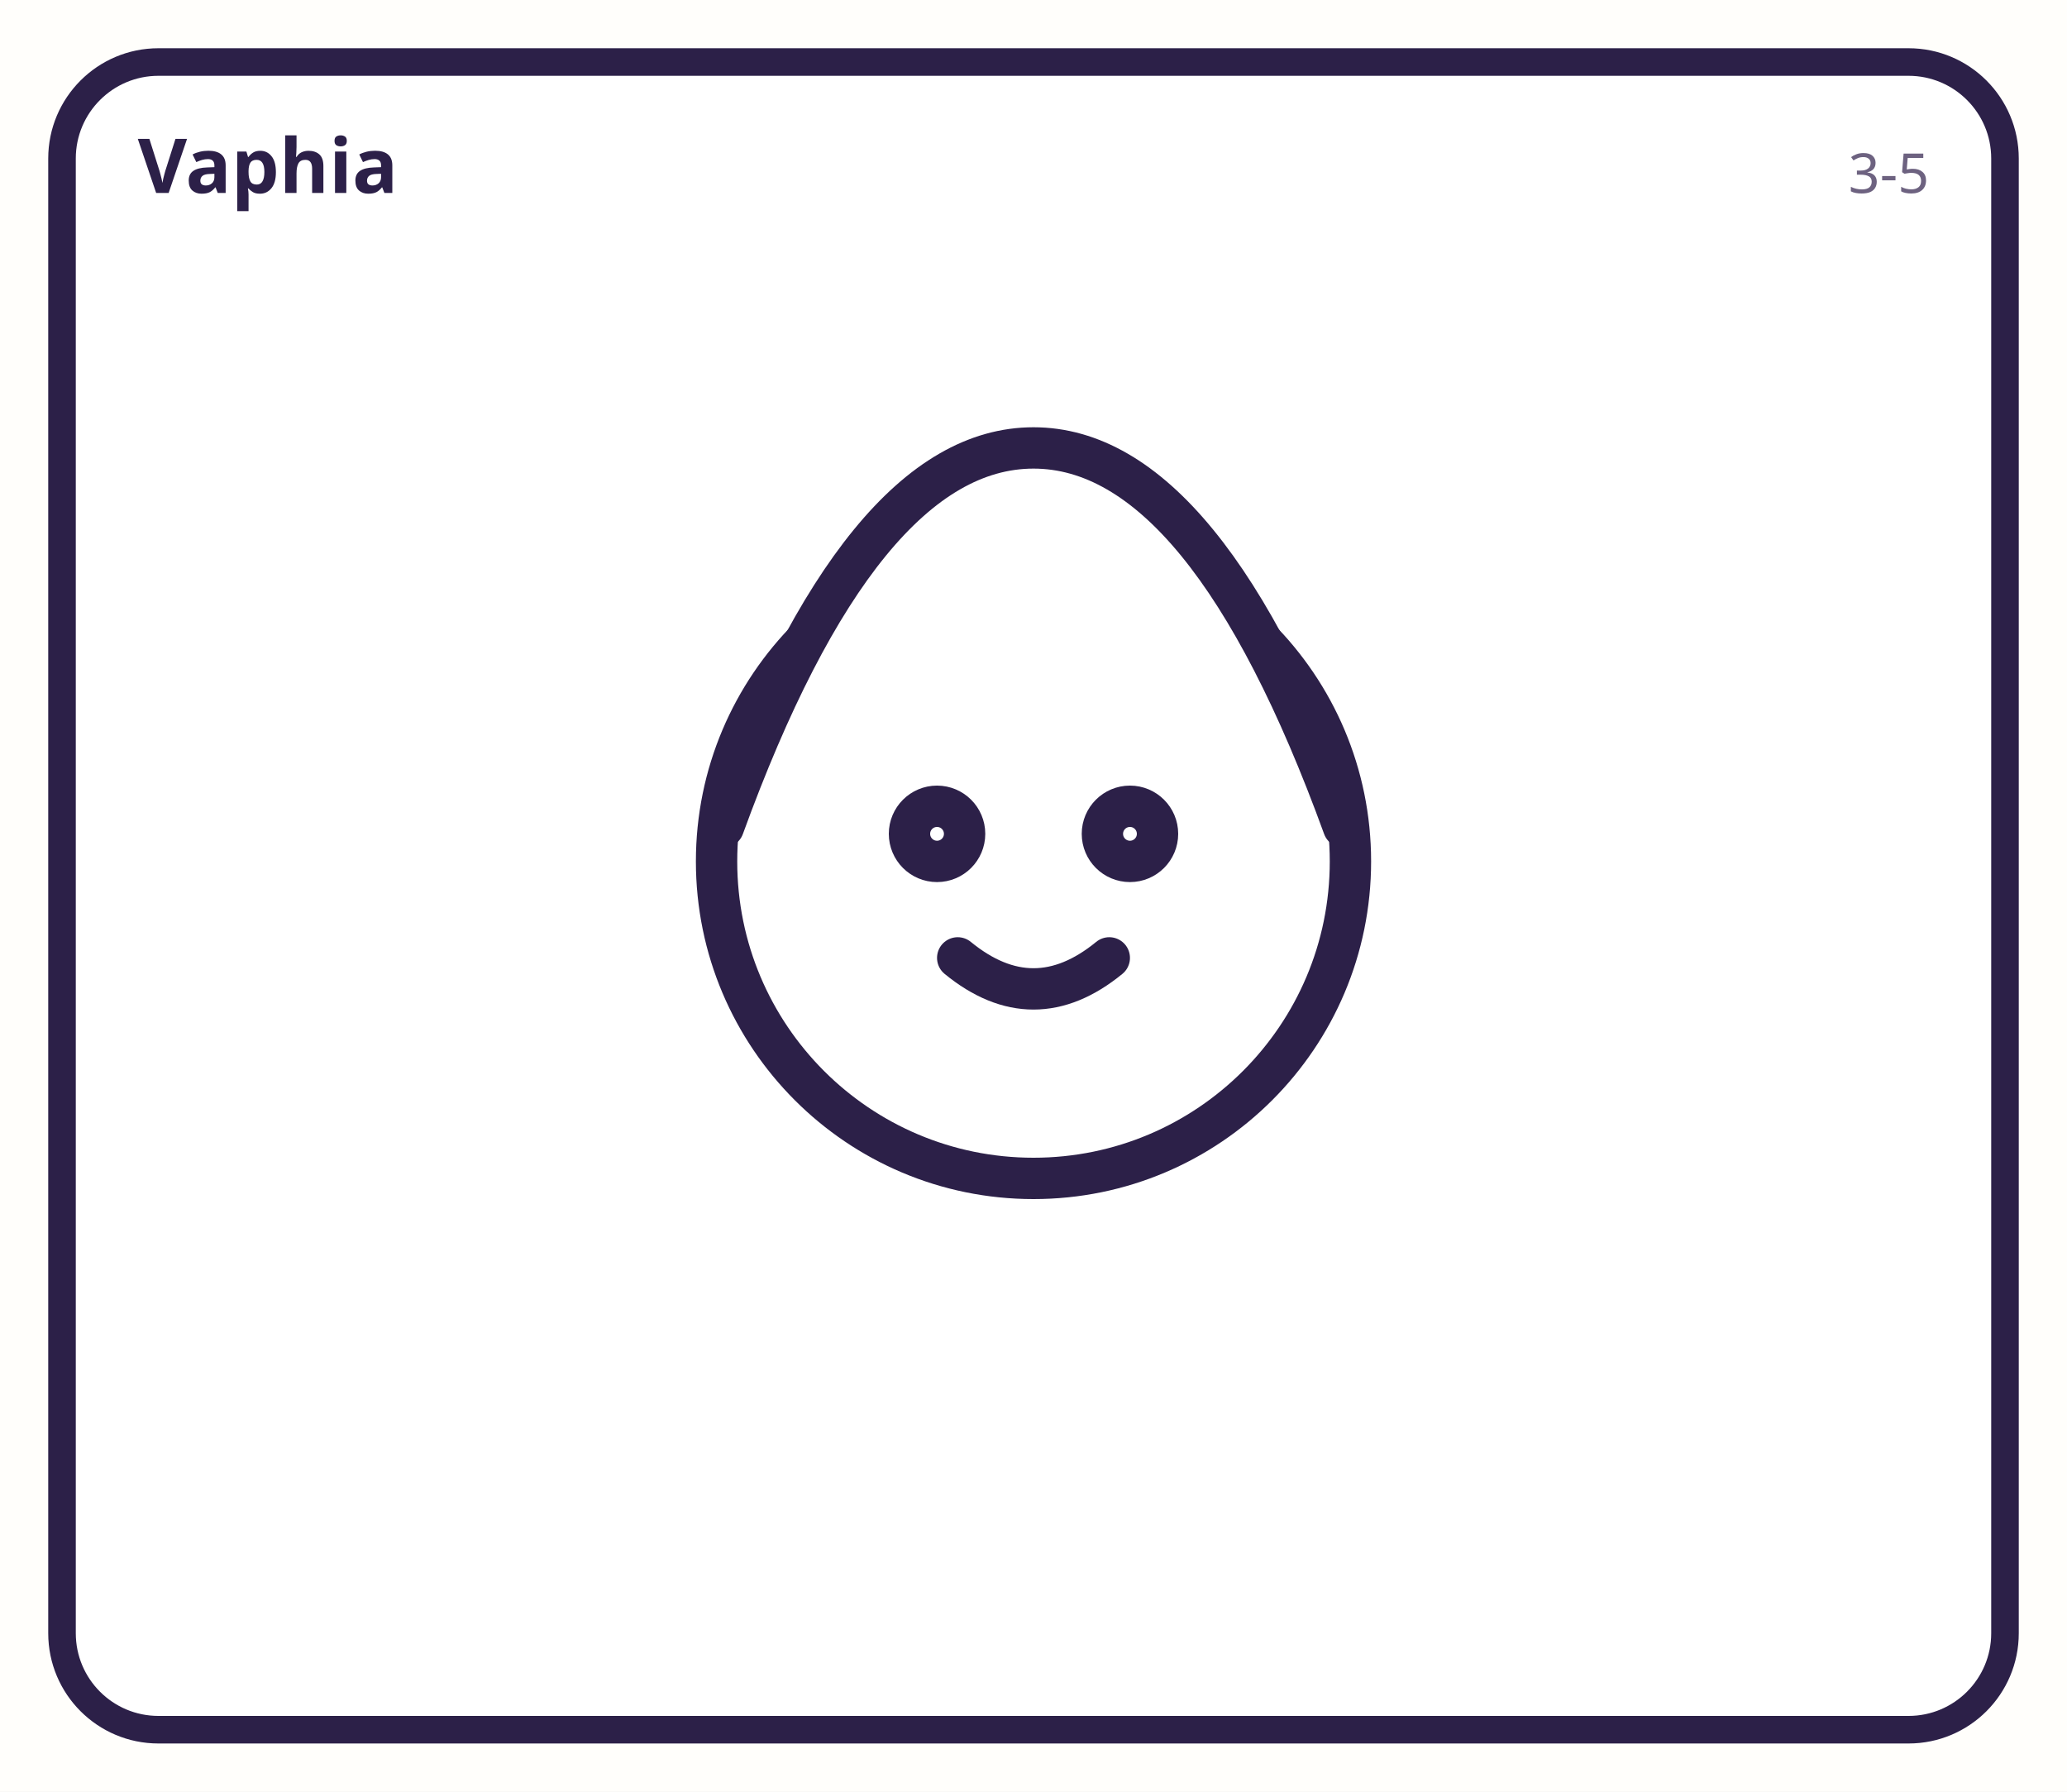
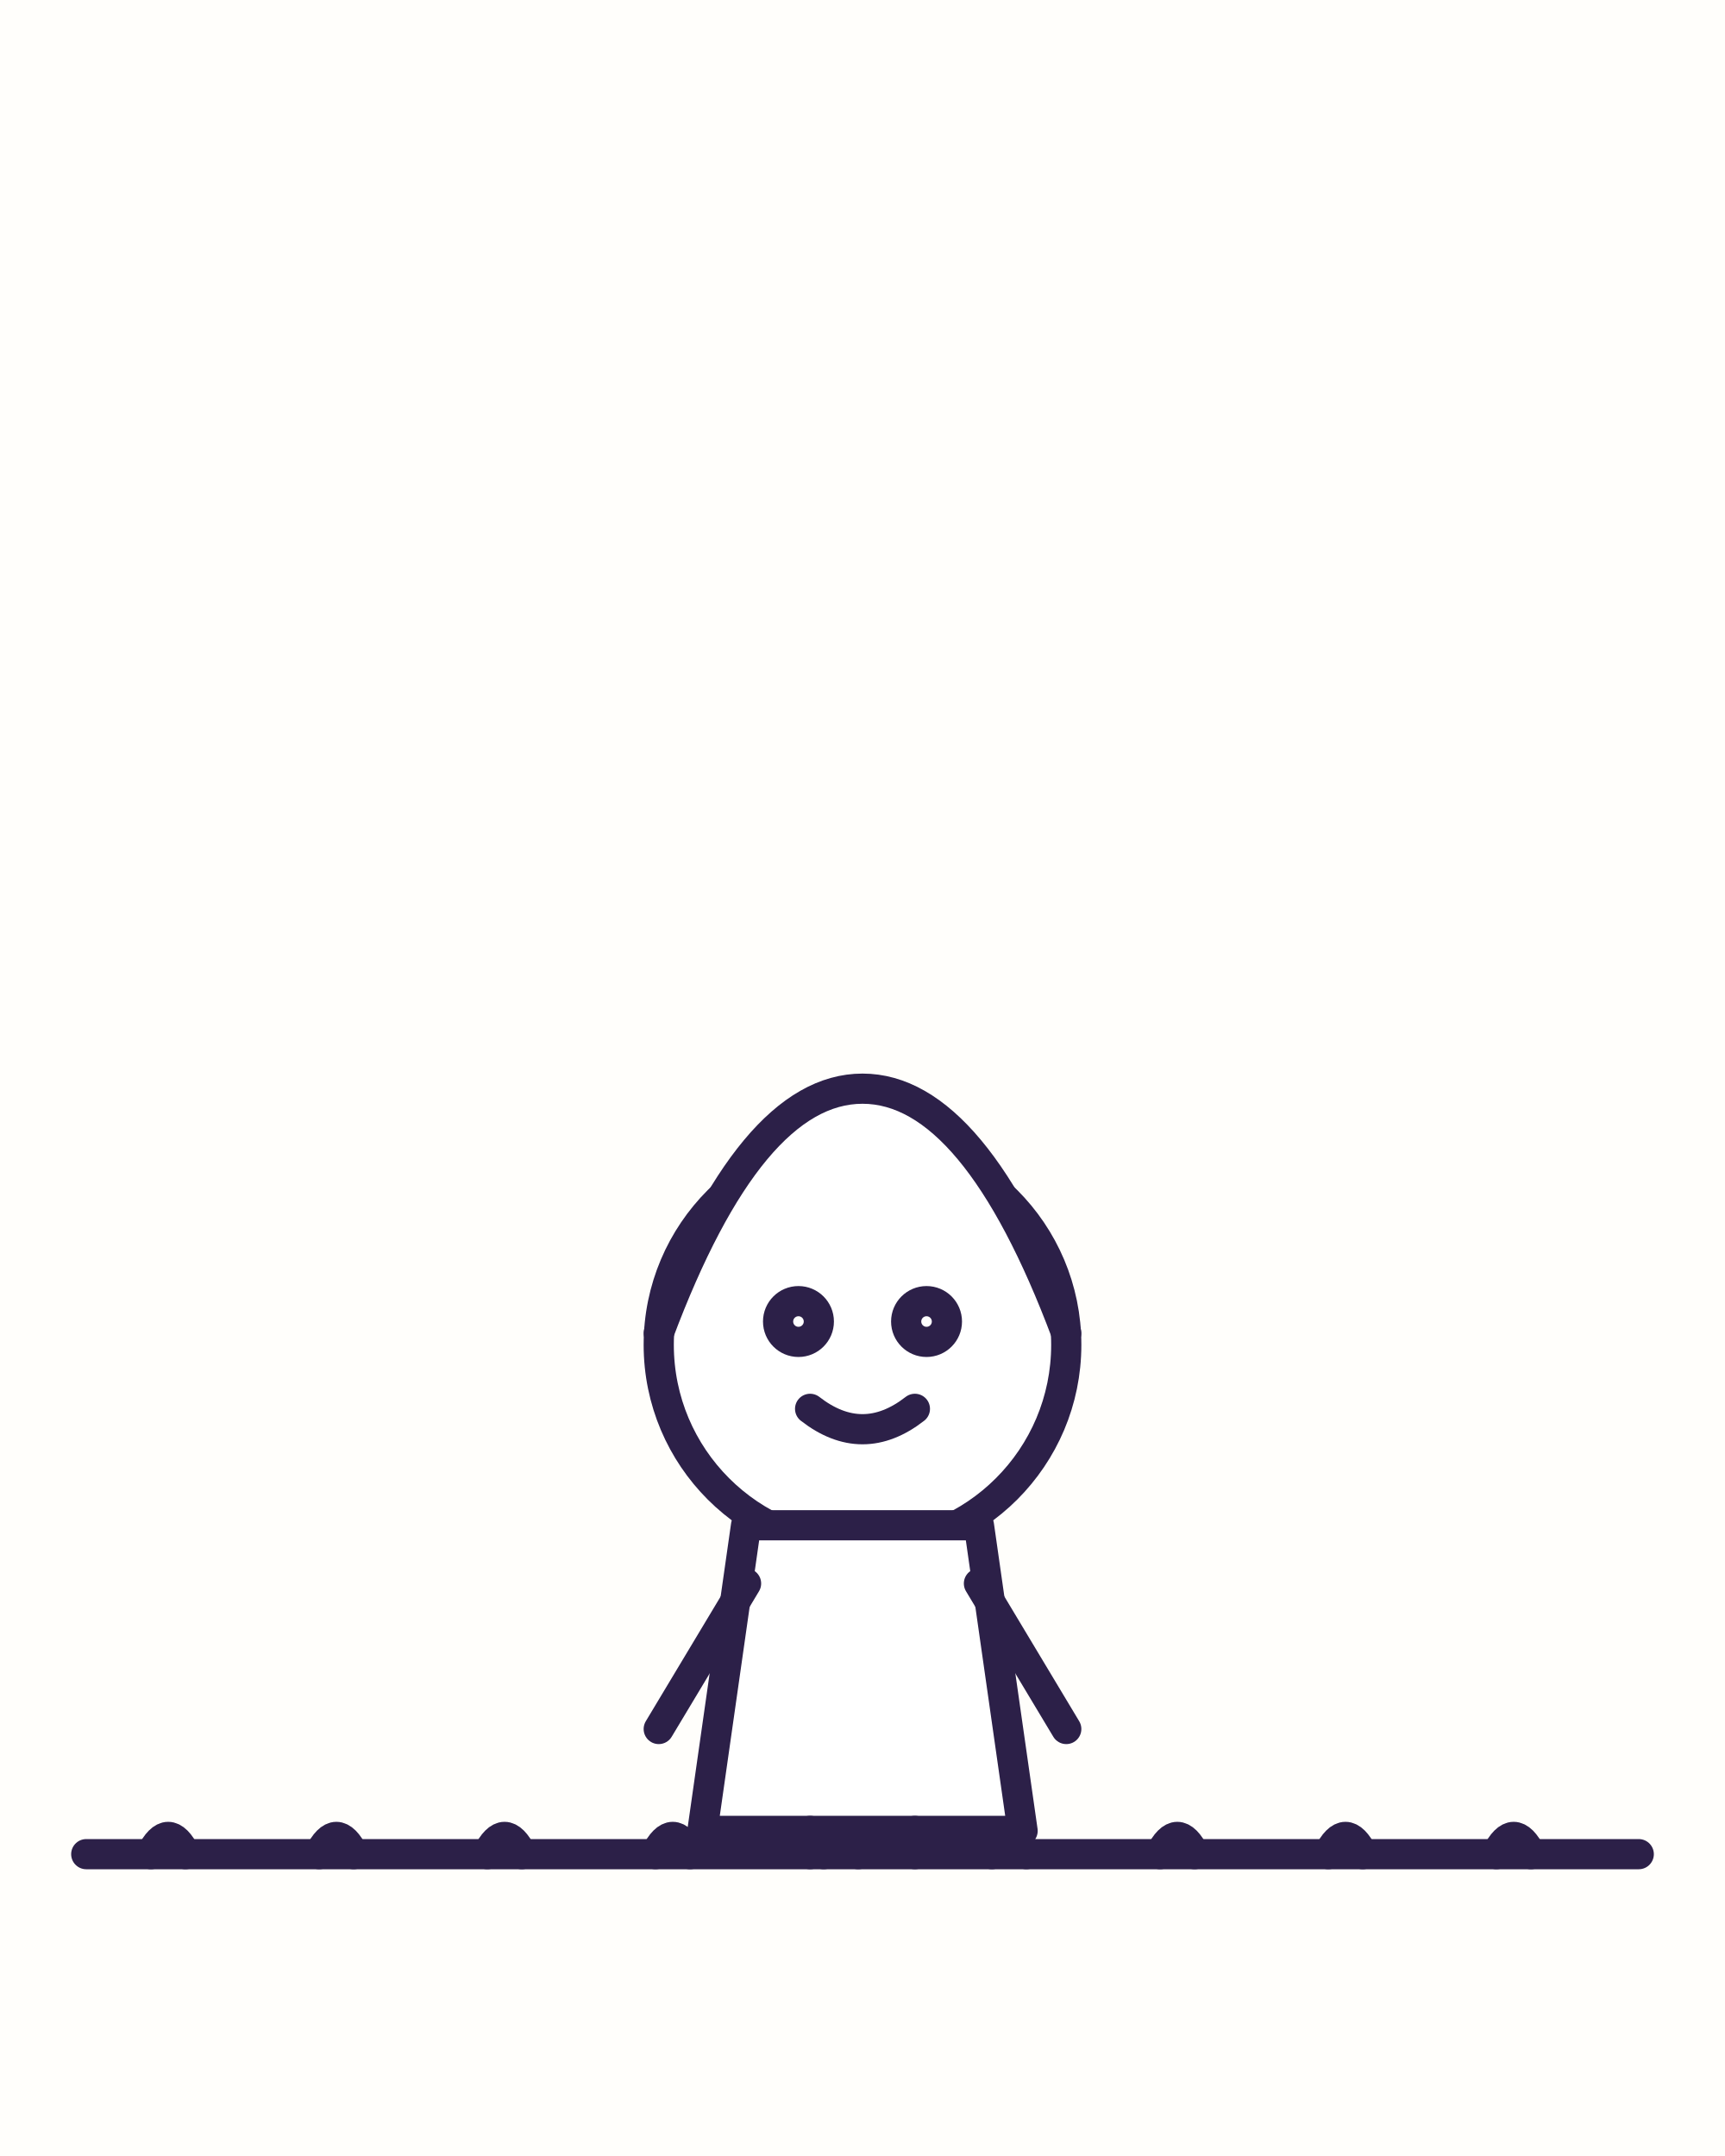
- <svg xmlns="http://www.w3.org/2000/svg" viewBox="0 0 600 520" role="img" aria-label="Sophia Smile">
-   <rect width="600" height="520" fill="#fffefb" />
-   <rect x="18" y="18" width="564" height="484" rx="28" fill="#fff" stroke="#2c2048" stroke-width="8" />
-   <text x="40" y="56" font-family="Nunito, ui-rounded, sans-serif" font-size="22" font-weight="800" fill="#2c2048">Vaphia</text>
-   <text x="560" y="56" text-anchor="end" font-family="Nunito, ui-rounded, sans-serif" font-size="16" fill="#6d6280">3-5</text>
-   <g fill="#fff" stroke="#2c2048" stroke-linejoin="round" stroke-linecap="round" stroke-width="12">
-     <circle cx="300" cy="250" r="92" />
-     <path d="M210 240 q40 -110 90 -110 q50 0 90 110" />
-     <circle cx="272" cy="242" r="8" />
-     <circle cx="328" cy="242" r="8" />
-     <path d="M278 278 q22 18 44 0" fill="none" />
+ <svg xmlns="http://www.w3.org/2000/svg" viewBox="0 0 800 1000" role="img" aria-label="Sophia Smile">
+   <rect width="800" height="1000" fill="#fffefb" />
+   <g fill="#fff" stroke="#2c2048" stroke-linejoin="round" stroke-linecap="round" stroke-width="14">
+     <circle cx="400" cy="623.75" r="94.5" />
+     <path d="M305.5 618.35 q42.525 -113.4 94.5 -113.4 q51.975 0 94.5 113.4" />
+     <circle cx="370.3" cy="612.95" r="9.45" />
+     <circle cx="429.7" cy="612.95" r="9.45" />
+     <path d="M375.7 653.45 q24.3 18.9 48.6 0" fill="none" />
+     <path d="M346.0 707.45 L325.75 849.2 h148.5 L454.0 707.45 Z" />
+     <line x1="375.7" y1="849.2" x2="375.7" y2="860" />
+     <line x1="424.3" y1="849.2" x2="424.3" y2="860" />
+     <line x1="346.0" y1="734.45" x2="305.5" y2="801.95" />
+     <line x1="454.0" y1="734.45" x2="494.5" y2="801.95" />
+     <line x1="40" y1="860" x2="760" y2="860" />
+     <path d="M70 860 q8 -16 16 0" fill="none" />
+     <path d="M148 860 q8 -16 16 0" fill="none" />
+     <path d="M226 860 q8 -16 16 0" fill="none" />
+     <path d="M304 860 q8 -16 16 0" fill="none" />
+     <path d="M382 860 q8 -16 16 0" fill="none" />
+     <path d="M460 860 q8 -16 16 0" fill="none" />
+     <path d="M538 860 q8 -16 16 0" fill="none" />
+     <path d="M616 860 q8 -16 16 0" fill="none" />
+     <path d="M694 860 q8 -16 16 0" fill="none" />
  </g>
</svg>
